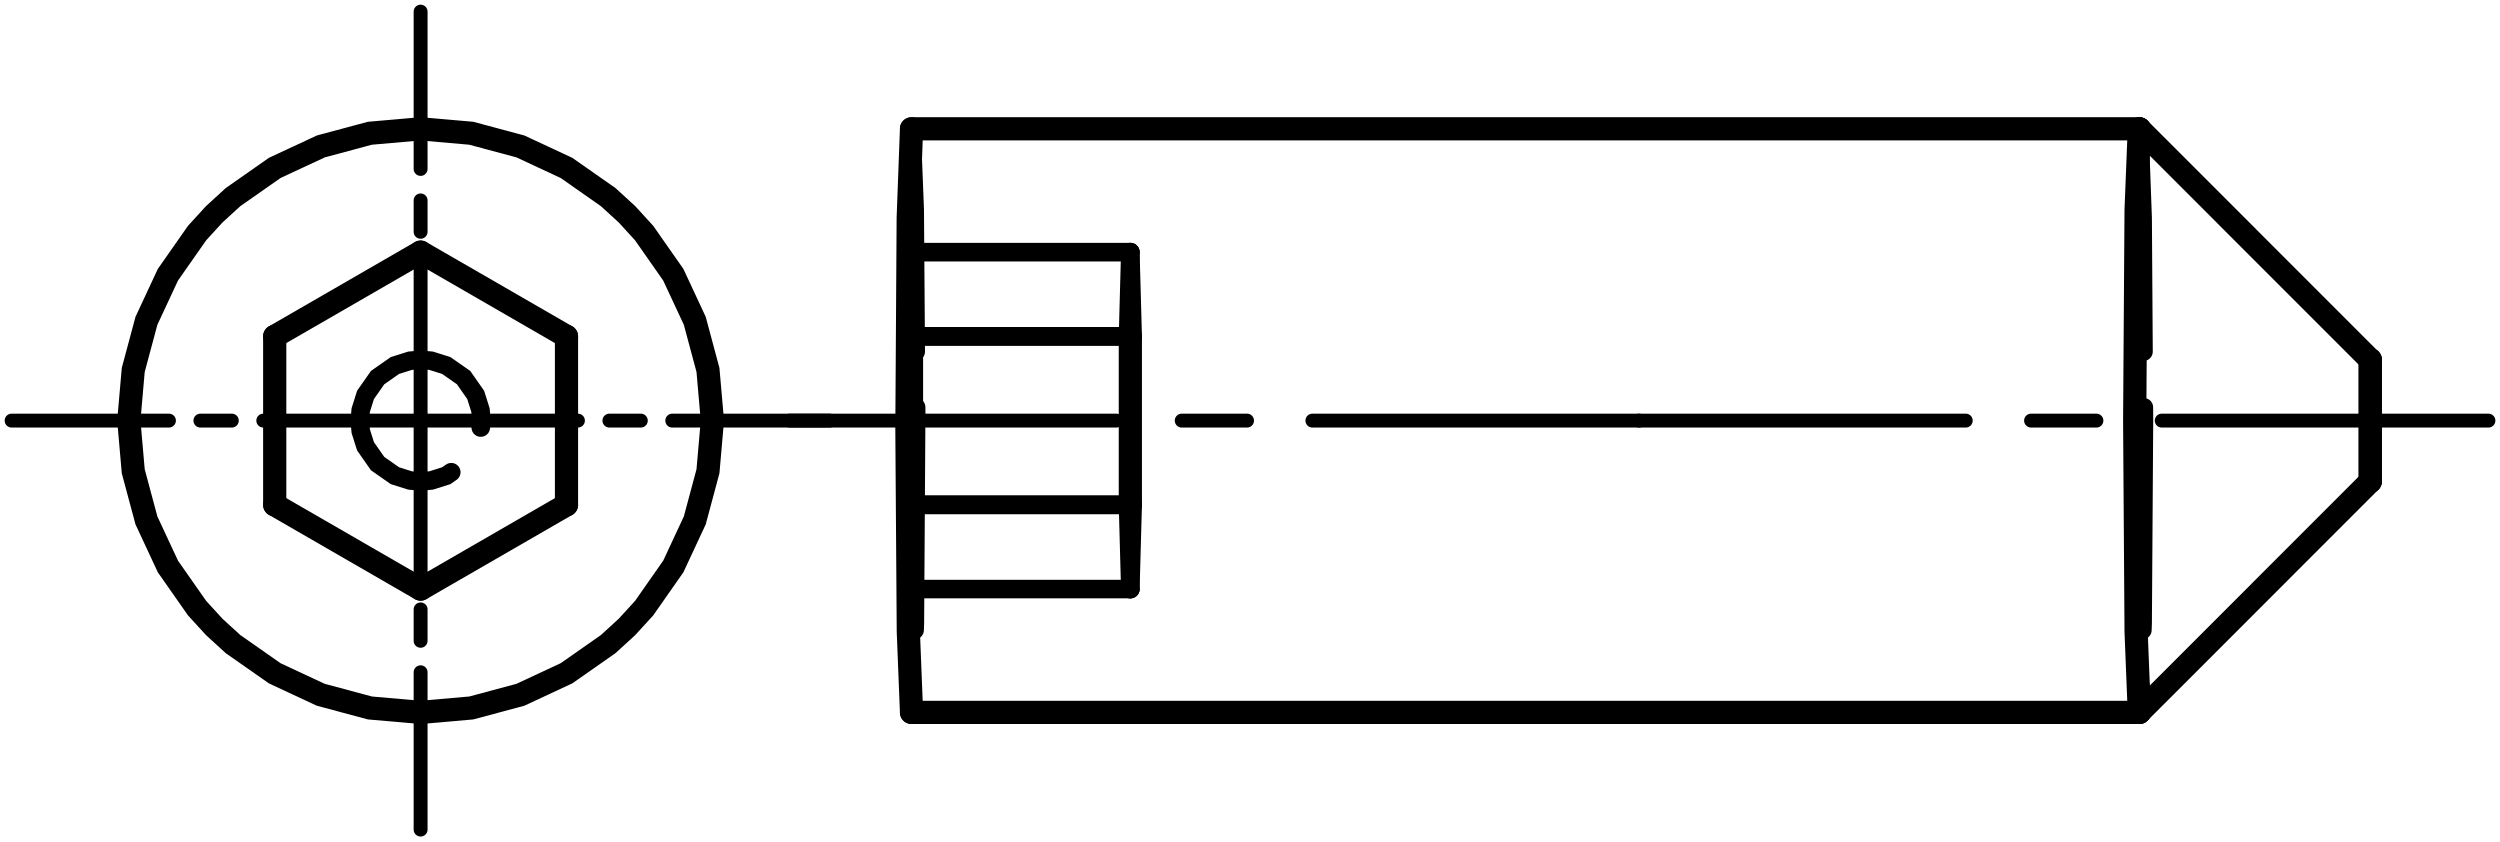
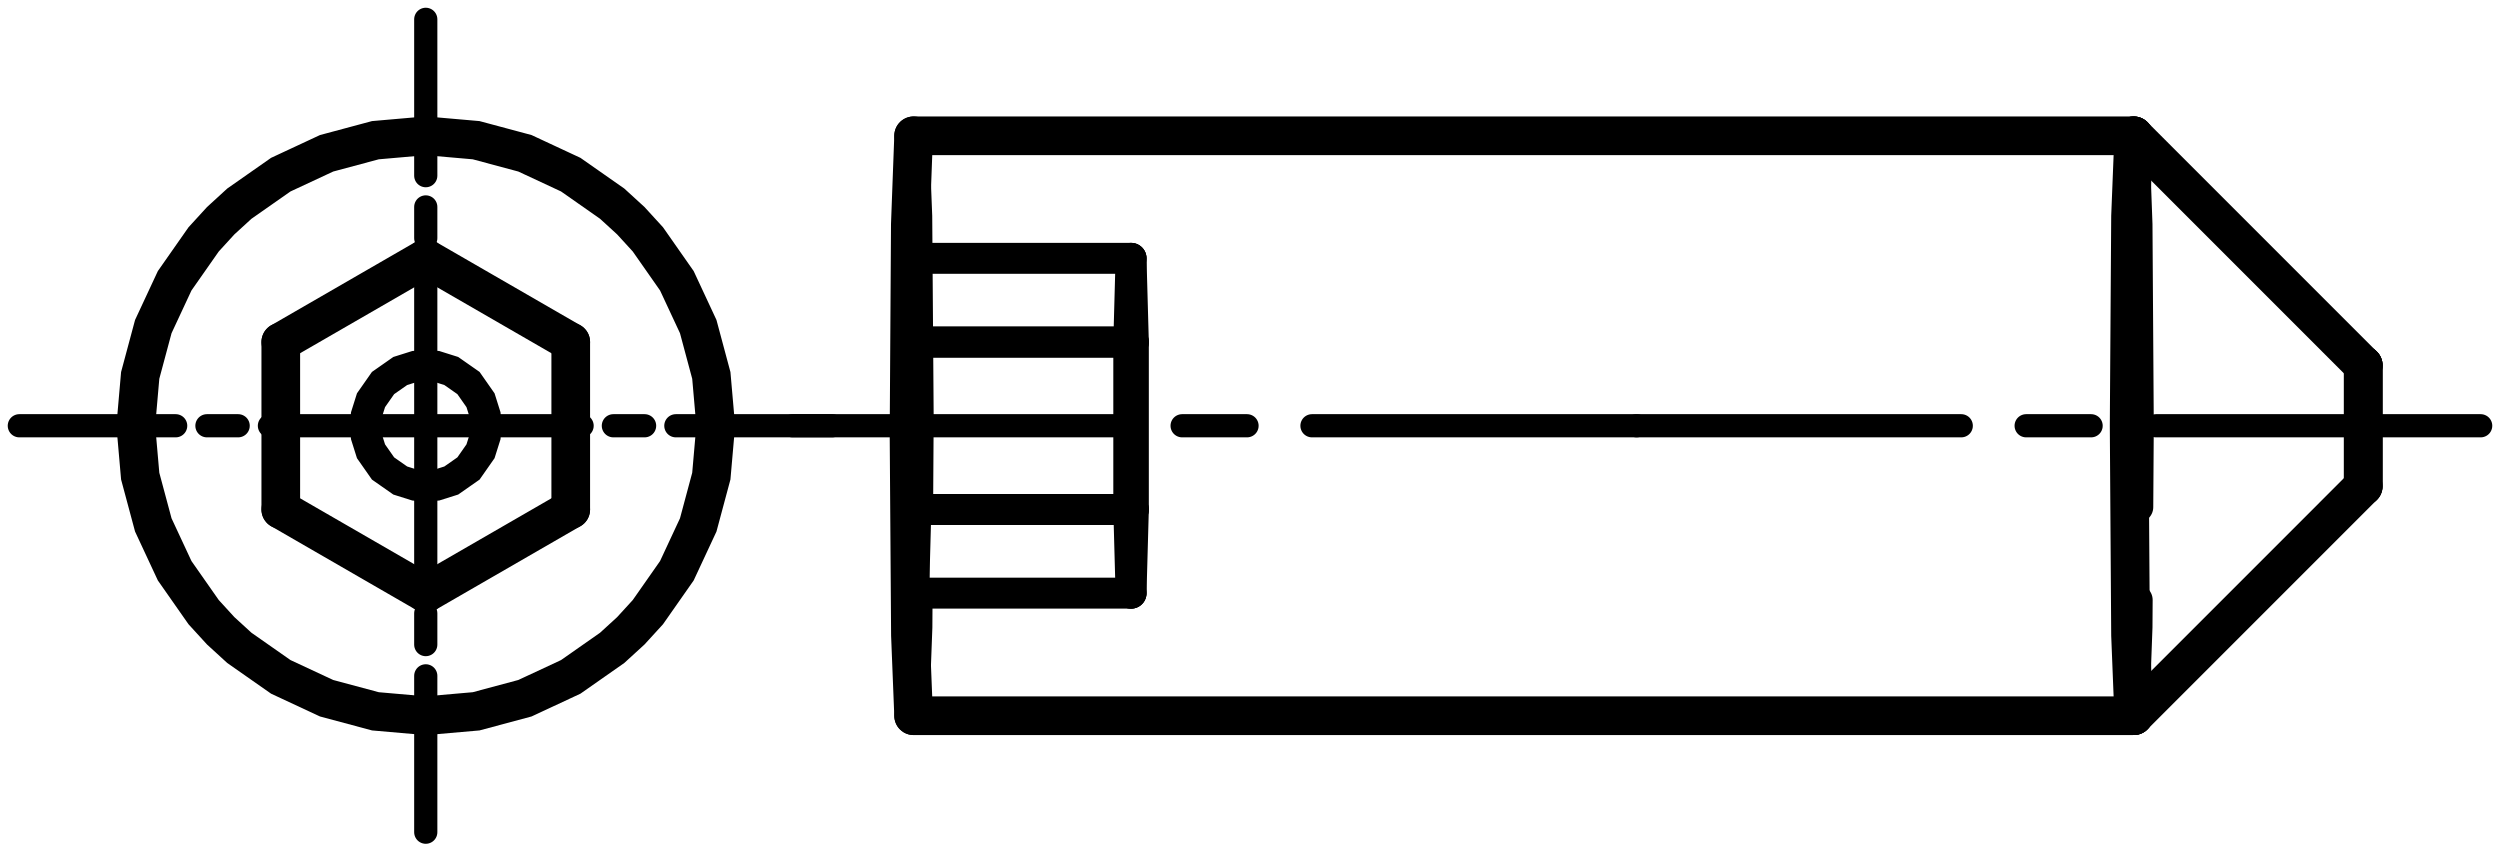
- <svg xmlns="http://www.w3.org/2000/svg" width="51.408mm" height="17.297mm" viewBox="-8.649 -8.649 51.408 17.297" version="1.1">
+ <svg xmlns="http://www.w3.org/2000/svg" width="51.731mm" height="17.62mm" viewBox="-8.81 -8.81 51.731 17.62" version="1.1">
  <g transform="scale(1,-1)" stroke-linecap="round">
-     <g fill="none" stroke="rgb(0,0,0)" stroke-width="0.477" id="Visible">
+     <g fill="none" stroke="rgb(0,0,0)" stroke-width="0.8" id="Visible">
      <path d="M 0.0,6.0 L -1.042,5.909 L -2.052,5.638 L -3.0,5.196 L -3.857,4.596 L -4.243,4.243 L -4.596,3.857 L -5.196,3.0 L -5.638,2.052 L -5.909,1.042 L -6.0,0.0 L -5.909,-1.042 L -5.638,-2.052 L -5.196,-3.0 L -4.596,-3.857 L -4.243,-4.243 L -3.857,-4.596 L -3.0,-5.196 L -2.052,-5.638 L -1.042,-5.909 L -0.0,-6.0 L 1.042,-5.909 L 2.052,-5.638 L 3.0,-5.196 L 3.857,-4.596 L 4.243,-4.243 L 4.596,-3.857 L 5.196,-3.0 L 5.638,-2.052 L 5.909,-1.042 L 6.0,-0.0 L 5.909,1.042 L 5.638,2.052 L 5.196,3.0 L 4.596,3.857 L 4.243,4.243 L 3.857,4.596 L 3.0,5.196 L 2.052,5.638 L 1.042,5.909 L 0.0,6.0" />
      <line x1="3.0" y1="1.732" x2="-0.0" y2="3.464" />
      <line x1="3.0" y1="-1.732" x2="3.0" y2="1.732" />
      <line x1="0.0" y1="-3.464" x2="3.0" y2="-1.732" />
      <line x1="-3.0" y1="-1.732" x2="0.0" y2="-3.464" />
      <line x1="-3.0" y1="1.732" x2="-3.0" y2="-1.732" />
      <line x1="0.0" y1="3.464" x2="-3.0" y2="1.732" />
      <path d="M 10.095,-6.0 L 10.029,-4.336 L 10.0,-0.167 L 10.027,4.169 L 10.095,6.0" />
      <line x1="35.342" y1="6.0" x2="35.343" y2="5.999" />
      <line x1="35.343" y1="-5.999" x2="35.342" y2="-6.0" />
      <path d="M 35.342,-6.0 L 35.276,-4.336 L 35.247,-0.0 L 35.276,4.335 L 35.342,6.0" />
      <line x1="10.095" y1="6.0" x2="35.342" y2="6.0" />
      <line x1="40.091" y1="1.25" x2="40.091" y2="1.25" />
      <line x1="40.091" y1="1.25" x2="40.091" y2="-1.25" />
      <line x1="40.091" y1="-1.25" x2="40.091" y2="1.25" />
      <line x1="10.095" y1="-6.0" x2="35.342" y2="-6.0" />
      <line x1="40.091" y1="1.25" x2="35.343" y2="5.999" />
      <line x1="40.091" y1="-1.25" x2="35.343" y2="-5.999" />
    </g>
-     <g fill="none" stroke="rgb(0,0,0)" stroke-width="0.382" id="Hidden" stroke-dasharray="4.582 1.145">
+     <g fill="none" stroke="rgb(0,0,0)" stroke-width="0.64" id="Hidden" stroke-dasharray="7.684 1.921">
      <path d="M 0.0,6.0 L -1.042,5.909 L -2.052,5.638 L -3.0,5.196 L -3.857,4.596 L -4.243,4.243 L -4.596,3.857 L -5.196,3.0 L -5.638,2.052 L -5.909,1.042 L -6.0,0.0 L -5.909,-1.042 L -5.638,-2.052 L -5.196,-3.0 L -4.596,-3.857 L -4.243,-4.243 L -3.857,-4.596 L -3.0,-5.196 L -2.052,-5.638 L -1.042,-5.909 L -0.0,-6.0 L 1.042,-5.909 L 2.052,-5.638 L 3.0,-5.196 L 3.857,-4.596 L 4.243,-4.243 L 4.596,-3.857 L 5.196,-3.0 L 5.638,-2.052 L 5.909,-1.042 L 6.0,-0.0 L 5.909,1.042 L 5.638,2.052 L 5.196,3.0 L 4.596,3.857 L 4.243,4.243 L 3.857,4.596 L 3.0,5.196 L 2.052,5.638 L 1.042,5.909 L 0.0,6.0" />
      <line x1="3.0" y1="1.732" x2="-0.0" y2="3.464" />
      <line x1="3.0" y1="-1.732" x2="3.0" y2="1.732" />
      <line x1="0.0" y1="-3.464" x2="3.0" y2="-1.732" />
      <line x1="-3.0" y1="-1.732" x2="0.0" y2="-3.464" />
      <line x1="-3.0" y1="1.732" x2="-3.0" y2="-1.732" />
      <line x1="0.0" y1="3.464" x2="-3.0" y2="1.732" />
      <path d="M 0.0,1.25 L -0.217,1.231 L -0.528,1.133 L -0.884,0.884 L -1.133,0.528 L -1.231,0.217 L -1.25,-0.0 L -1.231,-0.217 L -1.133,-0.528 L -0.884,-0.884 L -0.528,-1.133 L -0.217,-1.231 L -0.0,-1.25 L 0.217,-1.231 L 0.528,-1.133 L 0.884,-0.884 L 1.133,-0.528 L 1.231,-0.217 L 1.25,0.0 L 1.231,0.217 L 1.133,0.528 L 0.884,0.884 L 0.528,1.133 L 0.217,1.231 L 0.0,1.25" />
      <path d="M 10.095,6.0 L 10.16,4.336 L 10.19,0.167 L 10.163,-4.169 L 10.095,-6.0" />
      <line x1="10.047" y1="1.732" x2="10.095" y2="3.464" />
      <line x1="10.047" y1="-1.732" x2="10.047" y2="1.732" />
      <line x1="10.095" y1="-3.464" x2="10.047" y2="-1.732" />
      <line x1="10.142" y1="-1.732" x2="10.095" y2="-3.464" />
      <line x1="10.142" y1="1.732" x2="10.142" y2="-1.732" />
      <line x1="10.095" y1="3.464" x2="10.142" y2="1.732" />
      <path d="M 35.343,5.999 L 35.41,4.168 L 35.437,0.0 L 35.41,-4.168 L 35.343,-5.999" />
      <line x1="14.547" y1="1.732" x2="14.594" y2="3.464" />
      <line x1="14.594" y1="3.464" x2="10.095" y2="3.464" />
      <line x1="14.547" y1="1.732" x2="10.047" y2="1.732" />
      <line x1="14.547" y1="-1.732" x2="14.547" y2="1.732" />
      <line x1="14.547" y1="-1.732" x2="10.047" y2="-1.732" />
      <line x1="14.594" y1="-3.464" x2="14.547" y2="-1.732" />
      <line x1="14.594" y1="-3.464" x2="10.095" y2="-3.464" />
      <line x1="14.642" y1="-1.732" x2="14.594" y2="-3.464" />
      <line x1="14.642" y1="-1.732" x2="10.142" y2="-1.732" />
      <line x1="14.642" y1="1.732" x2="14.642" y2="-1.732" />
      <line x1="14.642" y1="1.732" x2="10.142" y2="1.732" />
      <line x1="14.594" y1="3.464" x2="14.642" y2="1.732" />
    </g>
-     <g fill="none" stroke="rgb(0,0,0)" stroke-width="0.286" id="Center">
+     <g fill="none" stroke="rgb(0,0,0)" stroke-width="0.48" id="Center">
      <line x1="0.0" y1="0.0" x2="-3.235" y2="0.0" />
      <line x1="-3.882" y1="0.0" x2="-4.528" y2="0.0" />
      <line x1="-5.175" y1="0.0" x2="-8.41" y2="0.0" />
      <line x1="0.0" y1="0.0" x2="3.235" y2="0.0" />
      <line x1="3.882" y1="0.0" x2="4.528" y2="0.0" />
      <line x1="5.175" y1="0.0" x2="8.41" y2="0.0" />
      <line x1="0.0" y1="0.0" x2="0.0" y2="-3.235" />
      <line x1="0.0" y1="-3.882" x2="0.0" y2="-4.528" />
      <line x1="0.0" y1="-5.175" x2="0.0" y2="-8.41" />
      <line x1="0.0" y1="0.0" x2="0.0" y2="3.235" />
      <line x1="0.0" y1="3.882" x2="0.0" y2="4.528" />
      <line x1="0.0" y1="5.175" x2="0.0" y2="8.41" />
      <line x1="25.055" y1="0.0" x2="18.338" y2="0.0" />
      <line x1="16.994" y1="0.0" x2="15.651" y2="0.0" />
      <line x1="14.307" y1="0.0" x2="7.59" y2="0.0" />
      <line x1="25.055" y1="0.0" x2="31.773" y2="0.0" />
      <line x1="33.116" y1="0.0" x2="34.46" y2="0.0" />
      <line x1="35.803" y1="0.0" x2="42.521" y2="0.0" />
    </g>
  </g>
</svg>
